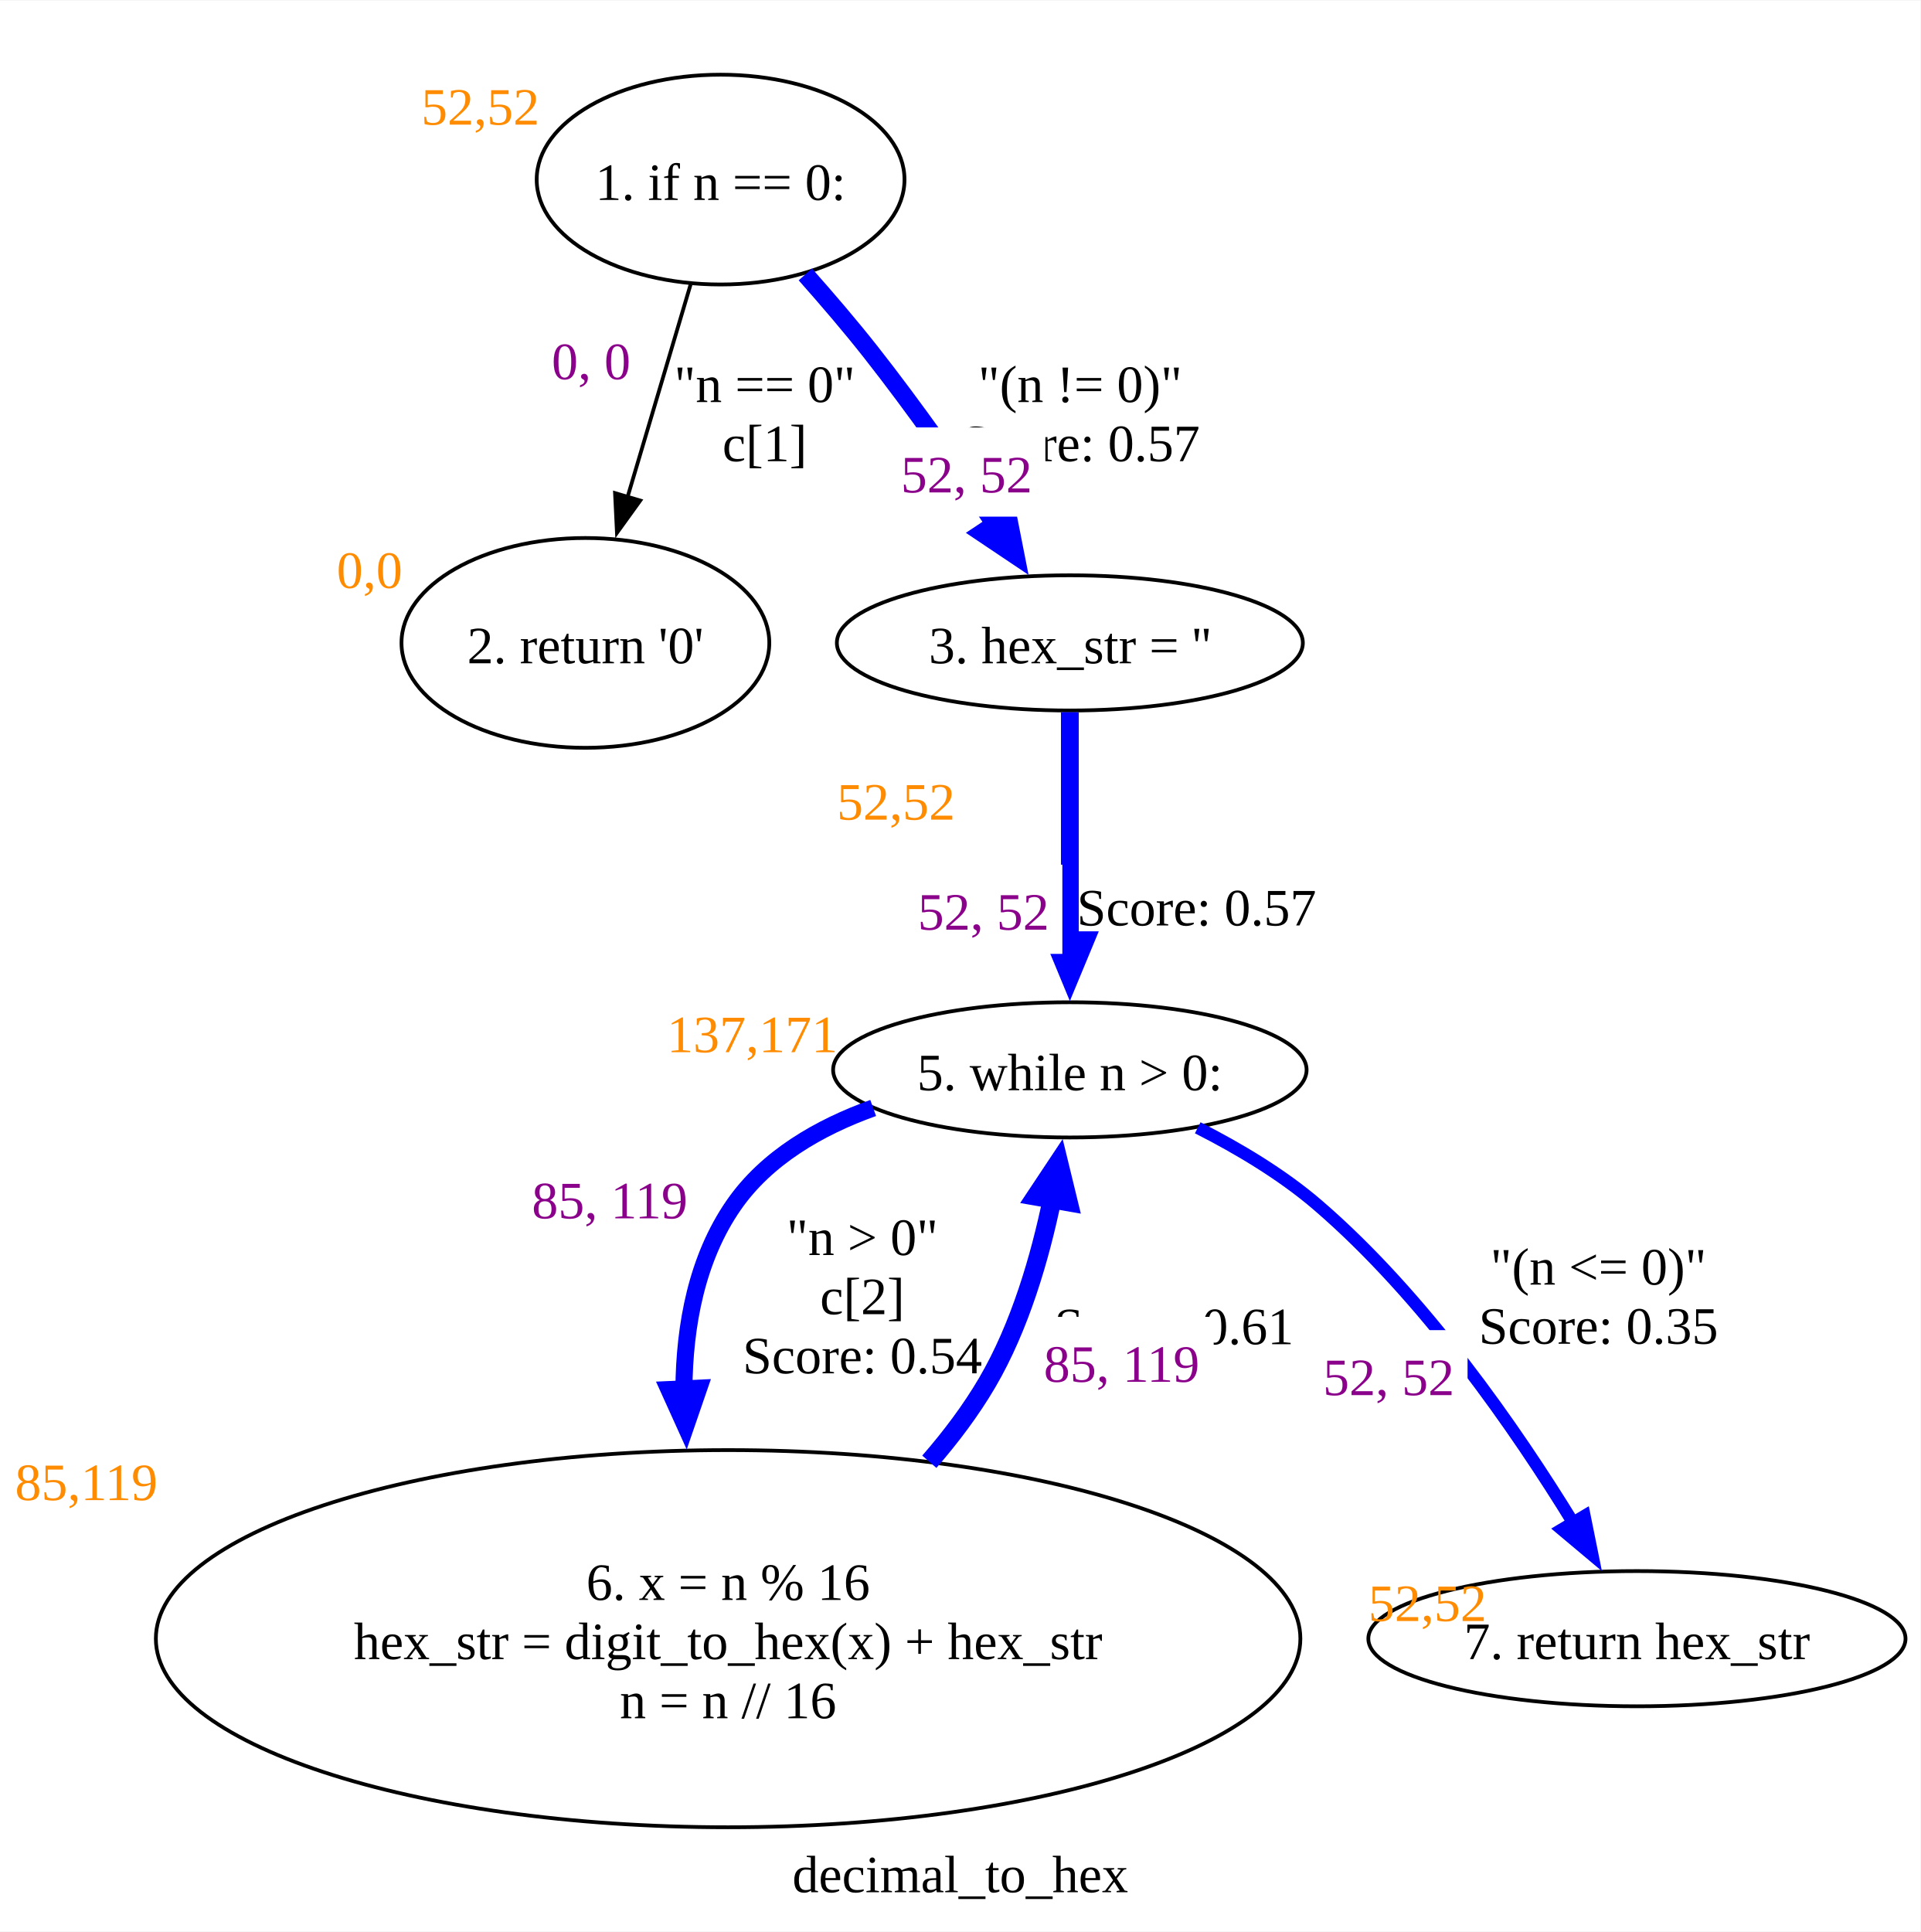
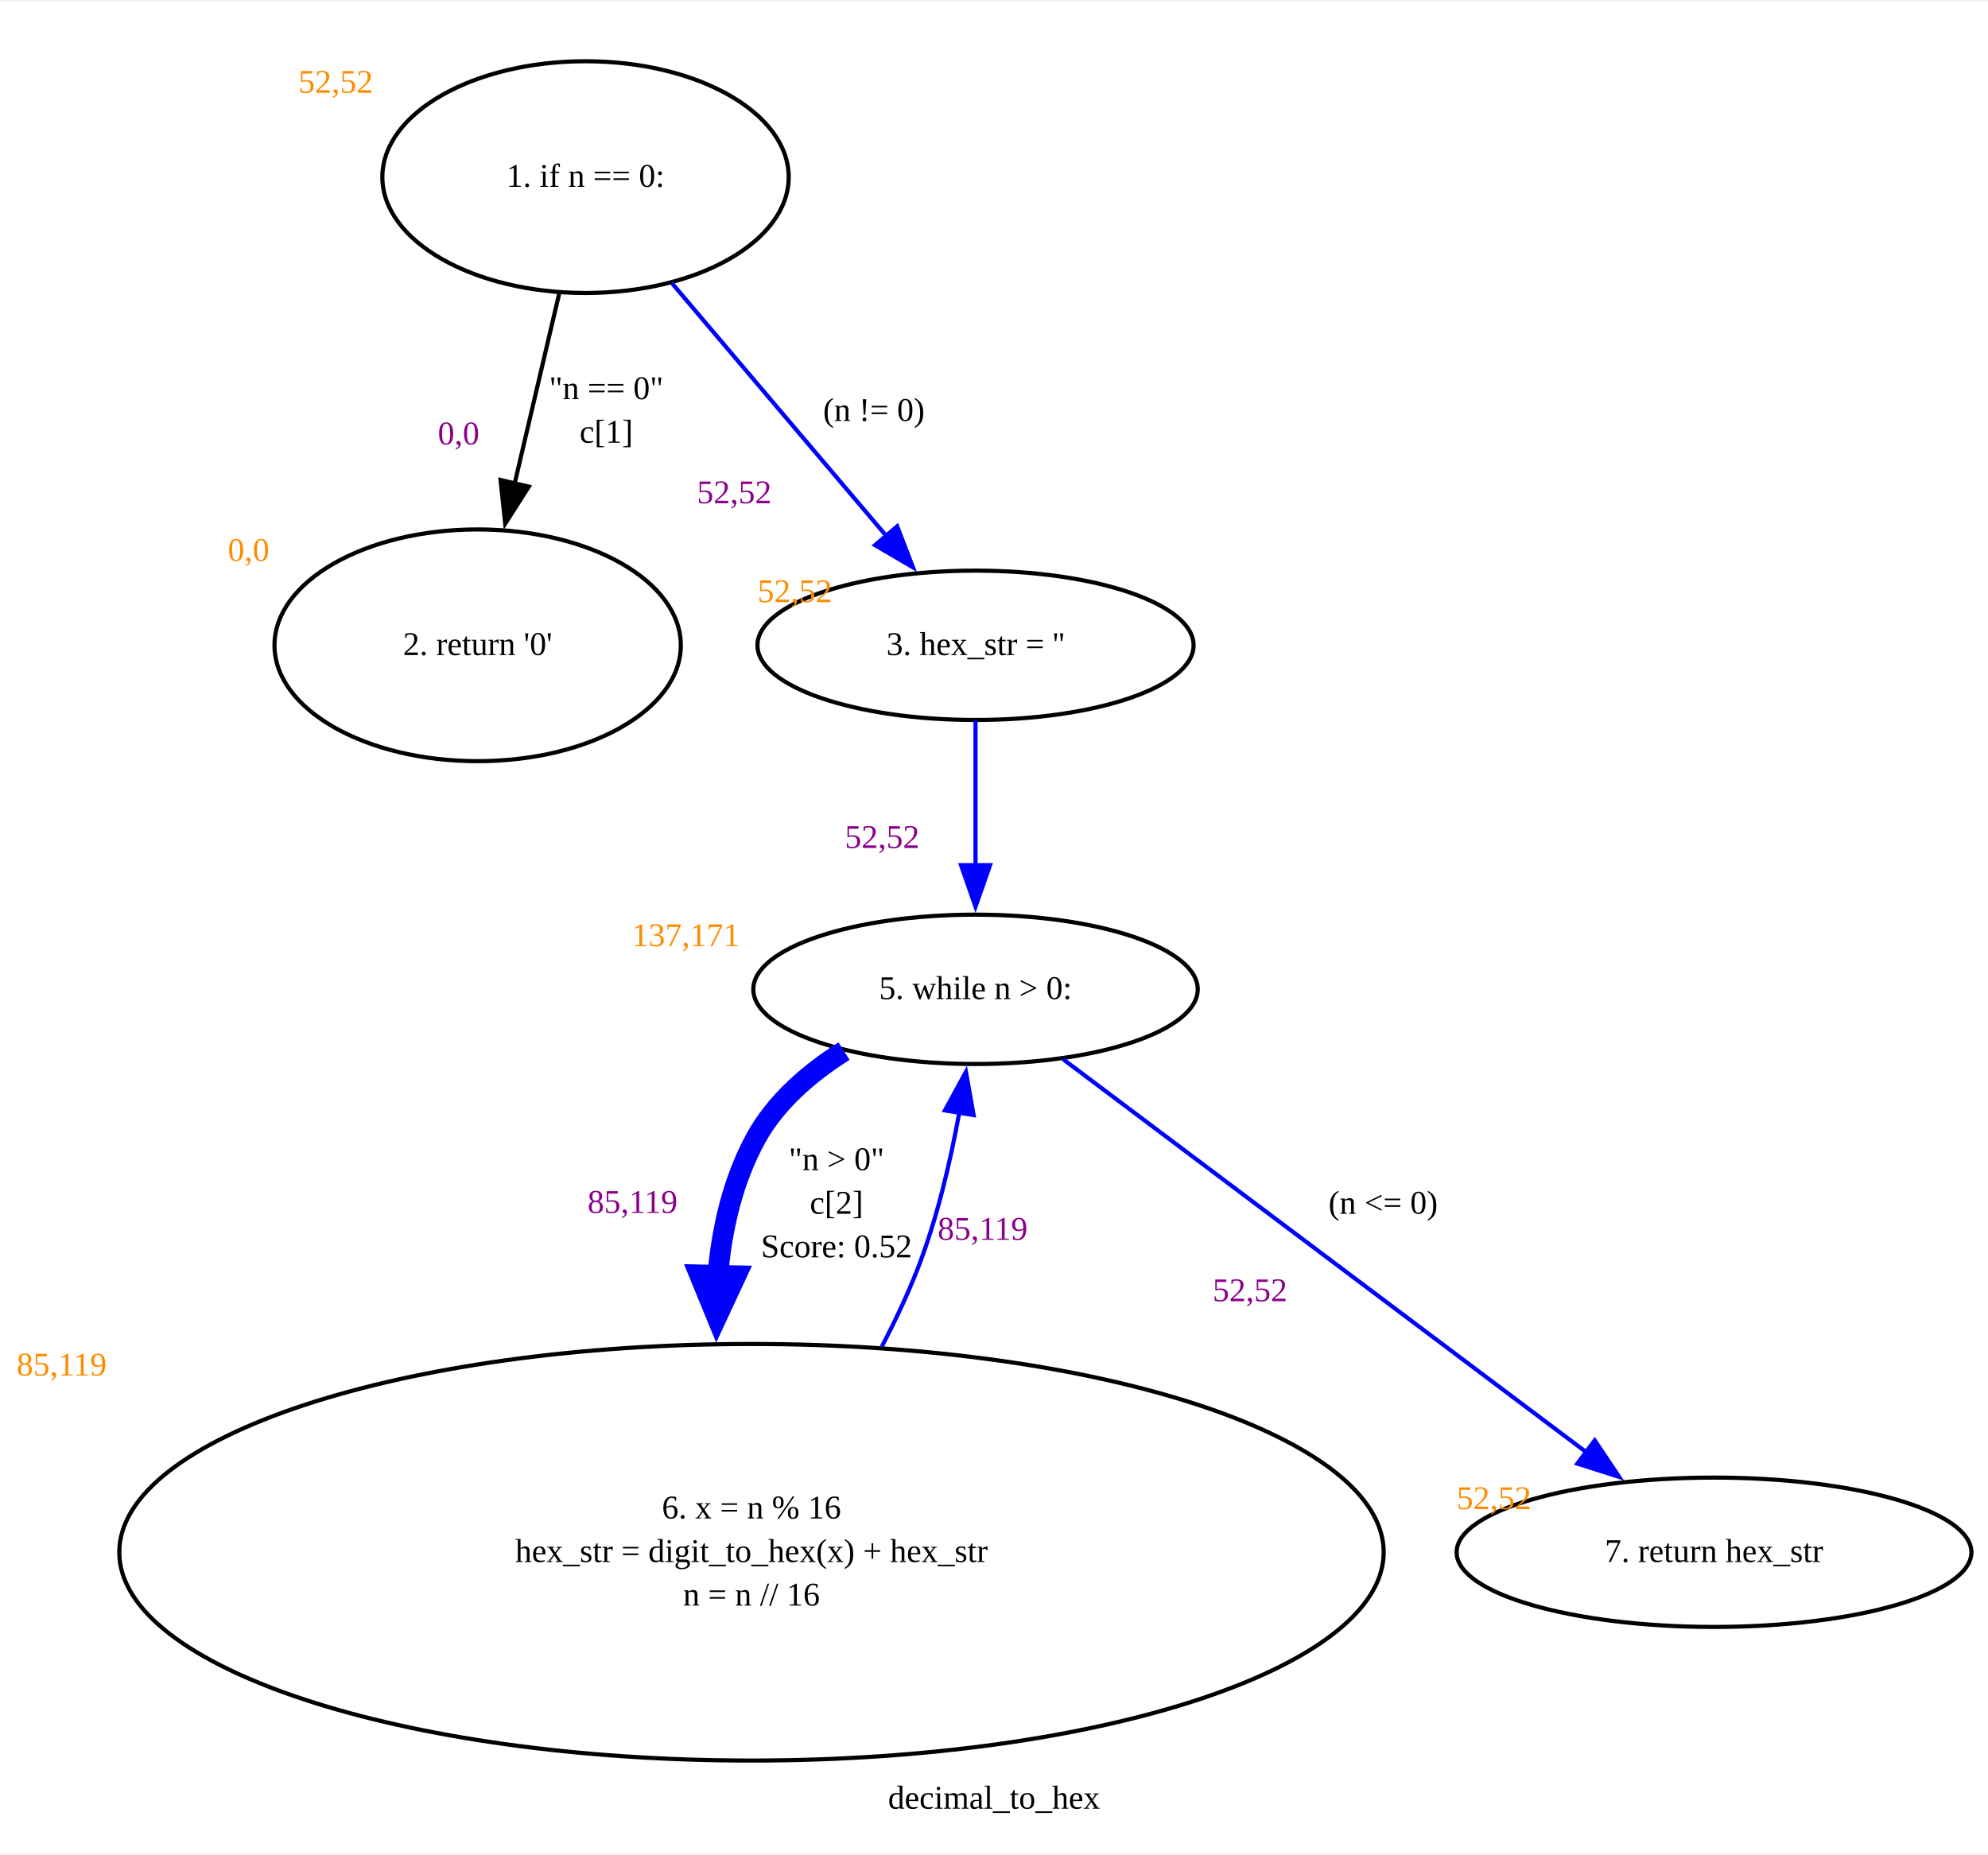
- <svg xmlns="http://www.w3.org/2000/svg" width="511pt" height="514pt" viewBox="0.00 0.00 511.40 514.13">
-   <g id="graph0" class="graph" transform="scale(1 1) rotate(0) translate(4 510.13)">
-     <polygon fill="white" stroke="none" points="-4,4 -4,-510.13 507.4,-510.13 507.4,4 -4,4" />
-     <text text-anchor="middle" x="251.7" y="-6.45" font-family="Times New Roman,serif" font-size="14.00">decimal_to_hex</text>
+ <svg xmlns="http://www.w3.org/2000/svg" width="479pt" height="447pt" viewBox="0.00 0.00 479.17 446.63">
+   <g id="graph0" class="graph" transform="scale(1 1) rotate(0) translate(4 442.63)">
+     <polygon fill="white" stroke="none" points="-4,4 -4,-442.63 475.17,-442.63 475.17,4 -4,4" />
+     <text text-anchor="middle" x="235.59" y="-6.9" font-family="Times New Roman,serif" font-size="8.00">decimal_to_hex</text>
    <g id="node1" class="node">
-       <ellipse fill="none" stroke="black" cx="187.88" cy="-462.45" rx="48.97" ry="27.93" />
-       <text text-anchor="middle" x="187.88" y="-457.03" font-family="Times New Roman,serif" font-size="14.00">1. if n == 0:</text>
-       <text text-anchor="start" x="108.16" y="-477.08" font-family="Times New Roman,serif" font-size="14.00" fill="darkorange">52,52</text>
+       <ellipse fill="none" stroke="black" cx="137.13" cy="-400.2" rx="48.97" ry="27.93" />
+       <text text-anchor="middle" x="137.13" y="-397.85" font-family="Times New Roman,serif" font-size="8.00">1. if n == 0:</text>
+       <text text-anchor="start" x="67.91" y="-420.53" font-family="Times New Roman,serif" font-size="8.00" fill="darkorange">52,52</text>
    </g>
    <g id="node2" class="node">
-       <ellipse fill="none" stroke="black" cx="151.88" cy="-339.09" rx="48.97" ry="27.93" />
-       <text text-anchor="middle" x="151.88" y="-333.67" font-family="Times New Roman,serif" font-size="14.00">2. return '0'</text>
-       <text text-anchor="start" x="85.66" y="-353.72" font-family="Times New Roman,serif" font-size="14.00" fill="darkorange">0,0</text>
+       <ellipse fill="none" stroke="black" cx="111.13" cy="-287.34" rx="48.97" ry="27.93" />
+       <text text-anchor="middle" x="111.13" y="-284.99" font-family="Times New Roman,serif" font-size="8.00">2. return '0'</text>
+       <text text-anchor="start" x="50.91" y="-307.67" font-family="Times New Roman,serif" font-size="8.00" fill="darkorange">0,0</text>
    </g>
    <g id="edge1" class="edge">
-       <path fill="none" stroke="black" d="M179.89,-434.52C174.95,-417.86 168.54,-396.24 163.09,-377.88" />
-       <polygon fill="black" stroke="black" points="166.48,-376.99 160.28,-368.4 159.77,-378.98 166.48,-376.99" />
-       <text text-anchor="middle" x="199.63" y="-403.22" font-family="Times New Roman,serif" font-size="14.00">"n == 0"</text>
-       <text text-anchor="middle" x="199.63" y="-387.47" font-family="Times New Roman,serif" font-size="14.00">c[1]</text>
-       <polygon fill="white" stroke="none" points="138.91,-402.86 138.91,-426.61 167.91,-426.61 167.91,-402.86 138.91,-402.86" />
-       <text text-anchor="start" x="142.91" y="-409.31" font-family="Times New Roman,serif" font-size="14.00" fill="darkmagenta">0, 0</text>
+       <path fill="none" stroke="black" d="M130.77,-372.08C127.54,-358.29 123.55,-341.3 120.02,-326.24" />
+       <polygon fill="black" stroke="black" points="123.46,-325.59 117.77,-316.66 116.65,-327.19 123.46,-325.59" />
+       <text text-anchor="middle" x="142.13" y="-346.67" font-family="Times New Roman,serif" font-size="8.00">"n == 0"</text>
+       <text text-anchor="middle" x="142.13" y="-336.17" font-family="Times New Roman,serif" font-size="8.00">c[1]</text>
+       <text text-anchor="start" x="101.53" y="-335.76" font-family="Times New Roman,serif" font-size="8.00" fill="darkmagenta">  0,0   </text>
    </g>
    <g id="node3" class="node">
-       <ellipse fill="none" stroke="black" cx="280.88" cy="-339.09" rx="62.04" ry="18" />
-       <text text-anchor="middle" x="280.88" y="-333.67" font-family="Times New Roman,serif" font-size="14.00">3. hex_str = ''</text>
-       <text text-anchor="start" x="218.84" y="-292.04" font-family="Times New Roman,serif" font-size="14.00" fill="darkorange">52,52</text>
+       <ellipse fill="none" stroke="black" cx="231.13" cy="-287.34" rx="52.56" ry="18" />
+       <text text-anchor="middle" x="231.13" y="-284.99" font-family="Times New Roman,serif" font-size="8.00">3. hex_str = ''</text>
+       <text text-anchor="start" x="178.57" y="-297.74" font-family="Times New Roman,serif" font-size="8.00" fill="darkorange">52,52</text>
    </g>
    <g id="edge2" class="edge">
-       <path fill="none" stroke="blue" stroke-width="4.74" d="M210.44,-437.2C216.28,-430.62 222.45,-423.42 227.88,-416.52 239.49,-401.77 251.49,-384.66 261.12,-370.37" />
-       <polygon fill="blue" stroke="blue" stroke-width="4.74" points="264.36,-372.98 266.45,-362.36 257.46,-368.39 264.36,-372.98" />
-       <text text-anchor="middle" x="283.63" y="-403.22" font-family="Times New Roman,serif" font-size="14.00">"(n != 0)"</text>
-       <text text-anchor="middle" x="283.63" y="-387.47" font-family="Times New Roman,serif" font-size="14.00"> Score: 0.57</text>
-       <polygon fill="white" stroke="none" points="231.87,-372.71 231.87,-396.46 274.37,-396.46 274.37,-372.71 231.87,-372.71" />
-       <text text-anchor="start" x="235.87" y="-379.16" font-family="Times New Roman,serif" font-size="14.00" fill="darkmagenta">52, 52</text>
+       <path fill="none" stroke="blue" d="M157.99,-374.6C173.35,-356.48 194.18,-331.92 209.68,-313.64" />
+       <polygon fill="blue" stroke="blue" points="212.25,-316.02 216.05,-306.13 206.91,-311.49 212.25,-316.02" />
+       <text text-anchor="middle" x="206.63" y="-341.42" font-family="Times New Roman,serif" font-size="8.00">(n != 0)</text>
+       <text text-anchor="start" x="163.98" y="-321.58" font-family="Times New Roman,serif" font-size="8.00" fill="darkmagenta">  52,52   </text>
    </g>
    <g id="node4" class="node">
-       <ellipse fill="none" stroke="black" cx="280.88" cy="-225.41" rx="63.04" ry="18" />
-       <text text-anchor="middle" x="280.88" y="-219.99" font-family="Times New Roman,serif" font-size="14.00">5. while n &gt; 0:</text>
-       <text text-anchor="start" x="173.59" y="-230.11" font-family="Times New Roman,serif" font-size="14.00" fill="darkorange">137,171</text>
+       <ellipse fill="none" stroke="black" cx="231.13" cy="-204.41" rx="53.56" ry="18" />
+       <text text-anchor="middle" x="231.13" y="-202.06" font-family="Times New Roman,serif" font-size="8.00">5. while n &gt; 0:</text>
+       <text text-anchor="start" x="148.32" y="-214.81" font-family="Times New Roman,serif" font-size="8.00" fill="darkorange">137,171</text>
    </g>
    <g id="edge3" class="edge">
-       <path fill="none" stroke="blue" stroke-width="4.74" d="M280.88,-320.64C280.88,-304.41 280.88,-279.8 280.88,-259.8" />
-       <polygon fill="blue" stroke="blue" stroke-width="4.74" points="285.03,-259.92 280.88,-249.92 276.74,-259.92 285.03,-259.92" />
-       <text text-anchor="middle" x="314.63" y="-263.86" font-family="Times New Roman,serif" font-size="14.00"> Score: 0.57</text>
-       <polygon fill="white" stroke="none" points="236.38,-256.29 236.38,-280.04 278.88,-280.04 278.88,-256.29 236.38,-256.29" />
-       <text text-anchor="start" x="240.38" y="-262.74" font-family="Times New Roman,serif" font-size="14.00" fill="darkmagenta">52, 52</text>
+       <path fill="none" stroke="blue" d="M231.13,-269.18C231.13,-259.05 231.13,-245.98 231.13,-234.3" />
+       <polygon fill="blue" stroke="blue" points="234.63,-234.34 231.13,-224.34 227.63,-234.34 234.63,-234.34" />
+       <text text-anchor="start" x="199.63" y="-238.49" font-family="Times New Roman,serif" font-size="8.00" fill="darkmagenta">  52,52   </text>
    </g>
    <g id="node5" class="node">
-       <ellipse fill="none" stroke="black" cx="189.88" cy="-73.96" rx="152.38" ry="50.21" />
-       <text text-anchor="middle" x="189.88" y="-84.28" font-family="Times New Roman,serif" font-size="14.00">6. x = n % 16</text>
-       <text text-anchor="middle" x="189.88" y="-68.53" font-family="Times New Roman,serif" font-size="14.00">hex_str = digit_to_hex(x) + hex_str</text>
-       <text text-anchor="middle" x="189.88" y="-52.78" font-family="Times New Roman,serif" font-size="14.00">n = n // 16</text>
-       <text text-anchor="start" x="0" y="-110.86" font-family="Times New Roman,serif" font-size="14.00" fill="darkorange">85,119</text>
+       <ellipse fill="none" stroke="black" cx="177.13" cy="-68.71" rx="152.38" ry="50.21" />
+       <text text-anchor="middle" x="177.13" y="-76.86" font-family="Times New Roman,serif" font-size="8.00">6. x = n % 16</text>
+       <text text-anchor="middle" x="177.13" y="-66.36" font-family="Times New Roman,serif" font-size="8.00">hex_str = digit_to_hex(x) + hex_str</text>
+       <text text-anchor="middle" x="177.13" y="-55.86" font-family="Times New Roman,serif" font-size="8.00">n = n // 16</text>
+       <text text-anchor="start" x="0" y="-111.31" font-family="Times New Roman,serif" font-size="8.00" fill="darkorange">85,119</text>
    </g>
    <g id="edge4" class="edge">
-       <path fill="none" stroke="blue" stroke-width="4.54" d="M228.51,-215.26C214.13,-210.1 200.12,-202.03 191.38,-189.41 181.56,-175.22 178.23,-157.49 178.11,-140.25" />
-       <polygon fill="blue" stroke="blue" stroke-width="4.54" points="182.07,-140.66 178.57,-130.48 174.13,-140.29 182.07,-140.66" />
-       <text text-anchor="middle" x="225.63" y="-176.11" font-family="Times New Roman,serif" font-size="14.00">"n &gt; 0"</text>
-       <text text-anchor="middle" x="225.63" y="-160.36" font-family="Times New Roman,serif" font-size="14.00">c[2]</text>
-       <text text-anchor="middle" x="225.63" y="-144.61" font-family="Times New Roman,serif" font-size="14.00"> Score: 0.54</text>
-       <polygon fill="white" stroke="none" points="133.62,-179.43 133.62,-203.18 182.87,-203.18 182.87,-179.43 133.62,-179.43" />
-       <text text-anchor="start" x="137.62" y="-185.88" font-family="Times New Roman,serif" font-size="14.00" fill="darkmagenta">85, 119</text>
+       <path fill="none" stroke="blue" stroke-width="5" d="M199.44,-189.52C191.01,-184.19 182.93,-177.22 178.13,-168.41 172.67,-158.39 169.99,-146.9 169,-135.38" />
+       <polygon fill="blue" stroke="blue" stroke-width="5" points="173.38,-135.37 168.77,-125.47 164.63,-135.57 173.38,-135.37" />
+       <text text-anchor="middle" x="197.63" y="-160.81" font-family="Times New Roman,serif" font-size="8.00">"n &gt; 0"</text>
+       <text text-anchor="middle" x="197.63" y="-150.31" font-family="Times New Roman,serif" font-size="8.00">c[2]</text>
+       <text text-anchor="middle" x="197.63" y="-139.81" font-family="Times New Roman,serif" font-size="8.00">Score: 0.52</text>
+       <text text-anchor="start" x="137.61" y="-150.52" font-family="Times New Roman,serif" font-size="8.00" fill="darkmagenta">  85,119   </text>
    </g>
    <g id="node6" class="node">
-       <ellipse fill="none" stroke="black" cx="431.88" cy="-73.96" rx="71.52" ry="18" />
-       <text text-anchor="middle" x="431.88" y="-68.53" font-family="Times New Roman,serif" font-size="14.00">7. return hex_str</text>
-       <text text-anchor="start" x="360.36" y="-78.66" font-family="Times New Roman,serif" font-size="14.00" fill="darkorange">52,52</text>
+       <ellipse fill="none" stroke="black" cx="409.13" cy="-68.71" rx="62.04" ry="18" />
+       <text text-anchor="middle" x="409.13" y="-66.36" font-family="Times New Roman,serif" font-size="8.00">7. return hex_str</text>
+       <text text-anchor="start" x="347.09" y="-79.11" font-family="Times New Roman,serif" font-size="8.00" fill="darkorange">52,52</text>
    </g>
    <g id="edge5" class="edge">
-       <path fill="none" stroke="blue" stroke-width="3.3" d="M314.93,-209.99C325.79,-204.48 337.44,-197.53 346.88,-189.41 375.23,-165.05 399.72,-129.6 415.03,-104.62" />
-       <polygon fill="blue" stroke="blue" stroke-width="3.3" points="417.91,-106.63 420.01,-96.24 411.89,-103.05 417.91,-106.63" />
-       <text text-anchor="middle" x="421.63" y="-168.24" font-family="Times New Roman,serif" font-size="14.00">"(n &lt;= 0)"</text>
-       <text text-anchor="middle" x="421.63" y="-152.49" font-family="Times New Roman,serif" font-size="14.00"> Score: 0.35</text>
-       <polygon fill="white" stroke="none" points="344.28,-132.36 344.28,-156.11 386.78,-156.11 386.78,-132.36 344.28,-132.36" />
-       <text text-anchor="start" x="348.28" y="-138.81" font-family="Times New Roman,serif" font-size="14.00" fill="darkmagenta">52, 52</text>
+       <path fill="none" stroke="blue" d="M252.25,-187.55C283.53,-164.05 342.35,-119.87 378.4,-92.79" />
+       <polygon fill="blue" stroke="blue" points="380.38,-95.68 386.28,-86.87 376.18,-90.08 380.38,-95.68" />
+       <text text-anchor="middle" x="329.38" y="-150.31" font-family="Times New Roman,serif" font-size="8.00">(n &lt;= 0)</text>
+       <text text-anchor="start" x="288.28" y="-129.23" font-family="Times New Roman,serif" font-size="8.00" fill="darkmagenta">  52,52   </text>
    </g>
    <g id="edge6" class="edge">
-       <path fill="none" stroke="blue" stroke-width="5" d="M243.46,-121.07C249.24,-127.71 254.57,-134.8 258.88,-142.16 267.61,-157.07 272.96,-175.51 276.19,-191.15" />
-       <polygon fill="blue" stroke="blue" stroke-width="5" points="271.85,-191.76 277.89,-200.85 280.47,-190.25 271.85,-191.76" />
-       <text text-anchor="middle" x="308.63" y="-152.36" font-family="Times New Roman,serif" font-size="14.00"> Score: 0.61</text>
-       <polygon fill="white" stroke="none" points="269.93,-135.9 269.93,-159.65 319.18,-159.65 319.18,-135.9 269.93,-135.9" />
-       <text text-anchor="start" x="273.93" y="-142.35" font-family="Times New Roman,serif" font-size="14.00" fill="darkmagenta">85, 119</text>
+       <path fill="none" stroke="blue" d="M208.55,-118.31C211.75,-124.43 214.71,-130.71 217.13,-136.91 221.83,-148.95 225.07,-162.85 227.24,-174.83" />
+       <polygon fill="blue" stroke="blue" points="223.76,-175.22 228.82,-184.52 230.67,-174.09 223.76,-175.22" />
+       <text text-anchor="start" x="221.99" y="-144.04" font-family="Times New Roman,serif" font-size="8.00" fill="darkmagenta">  85,119   </text>
    </g>
  </g>
</svg>
